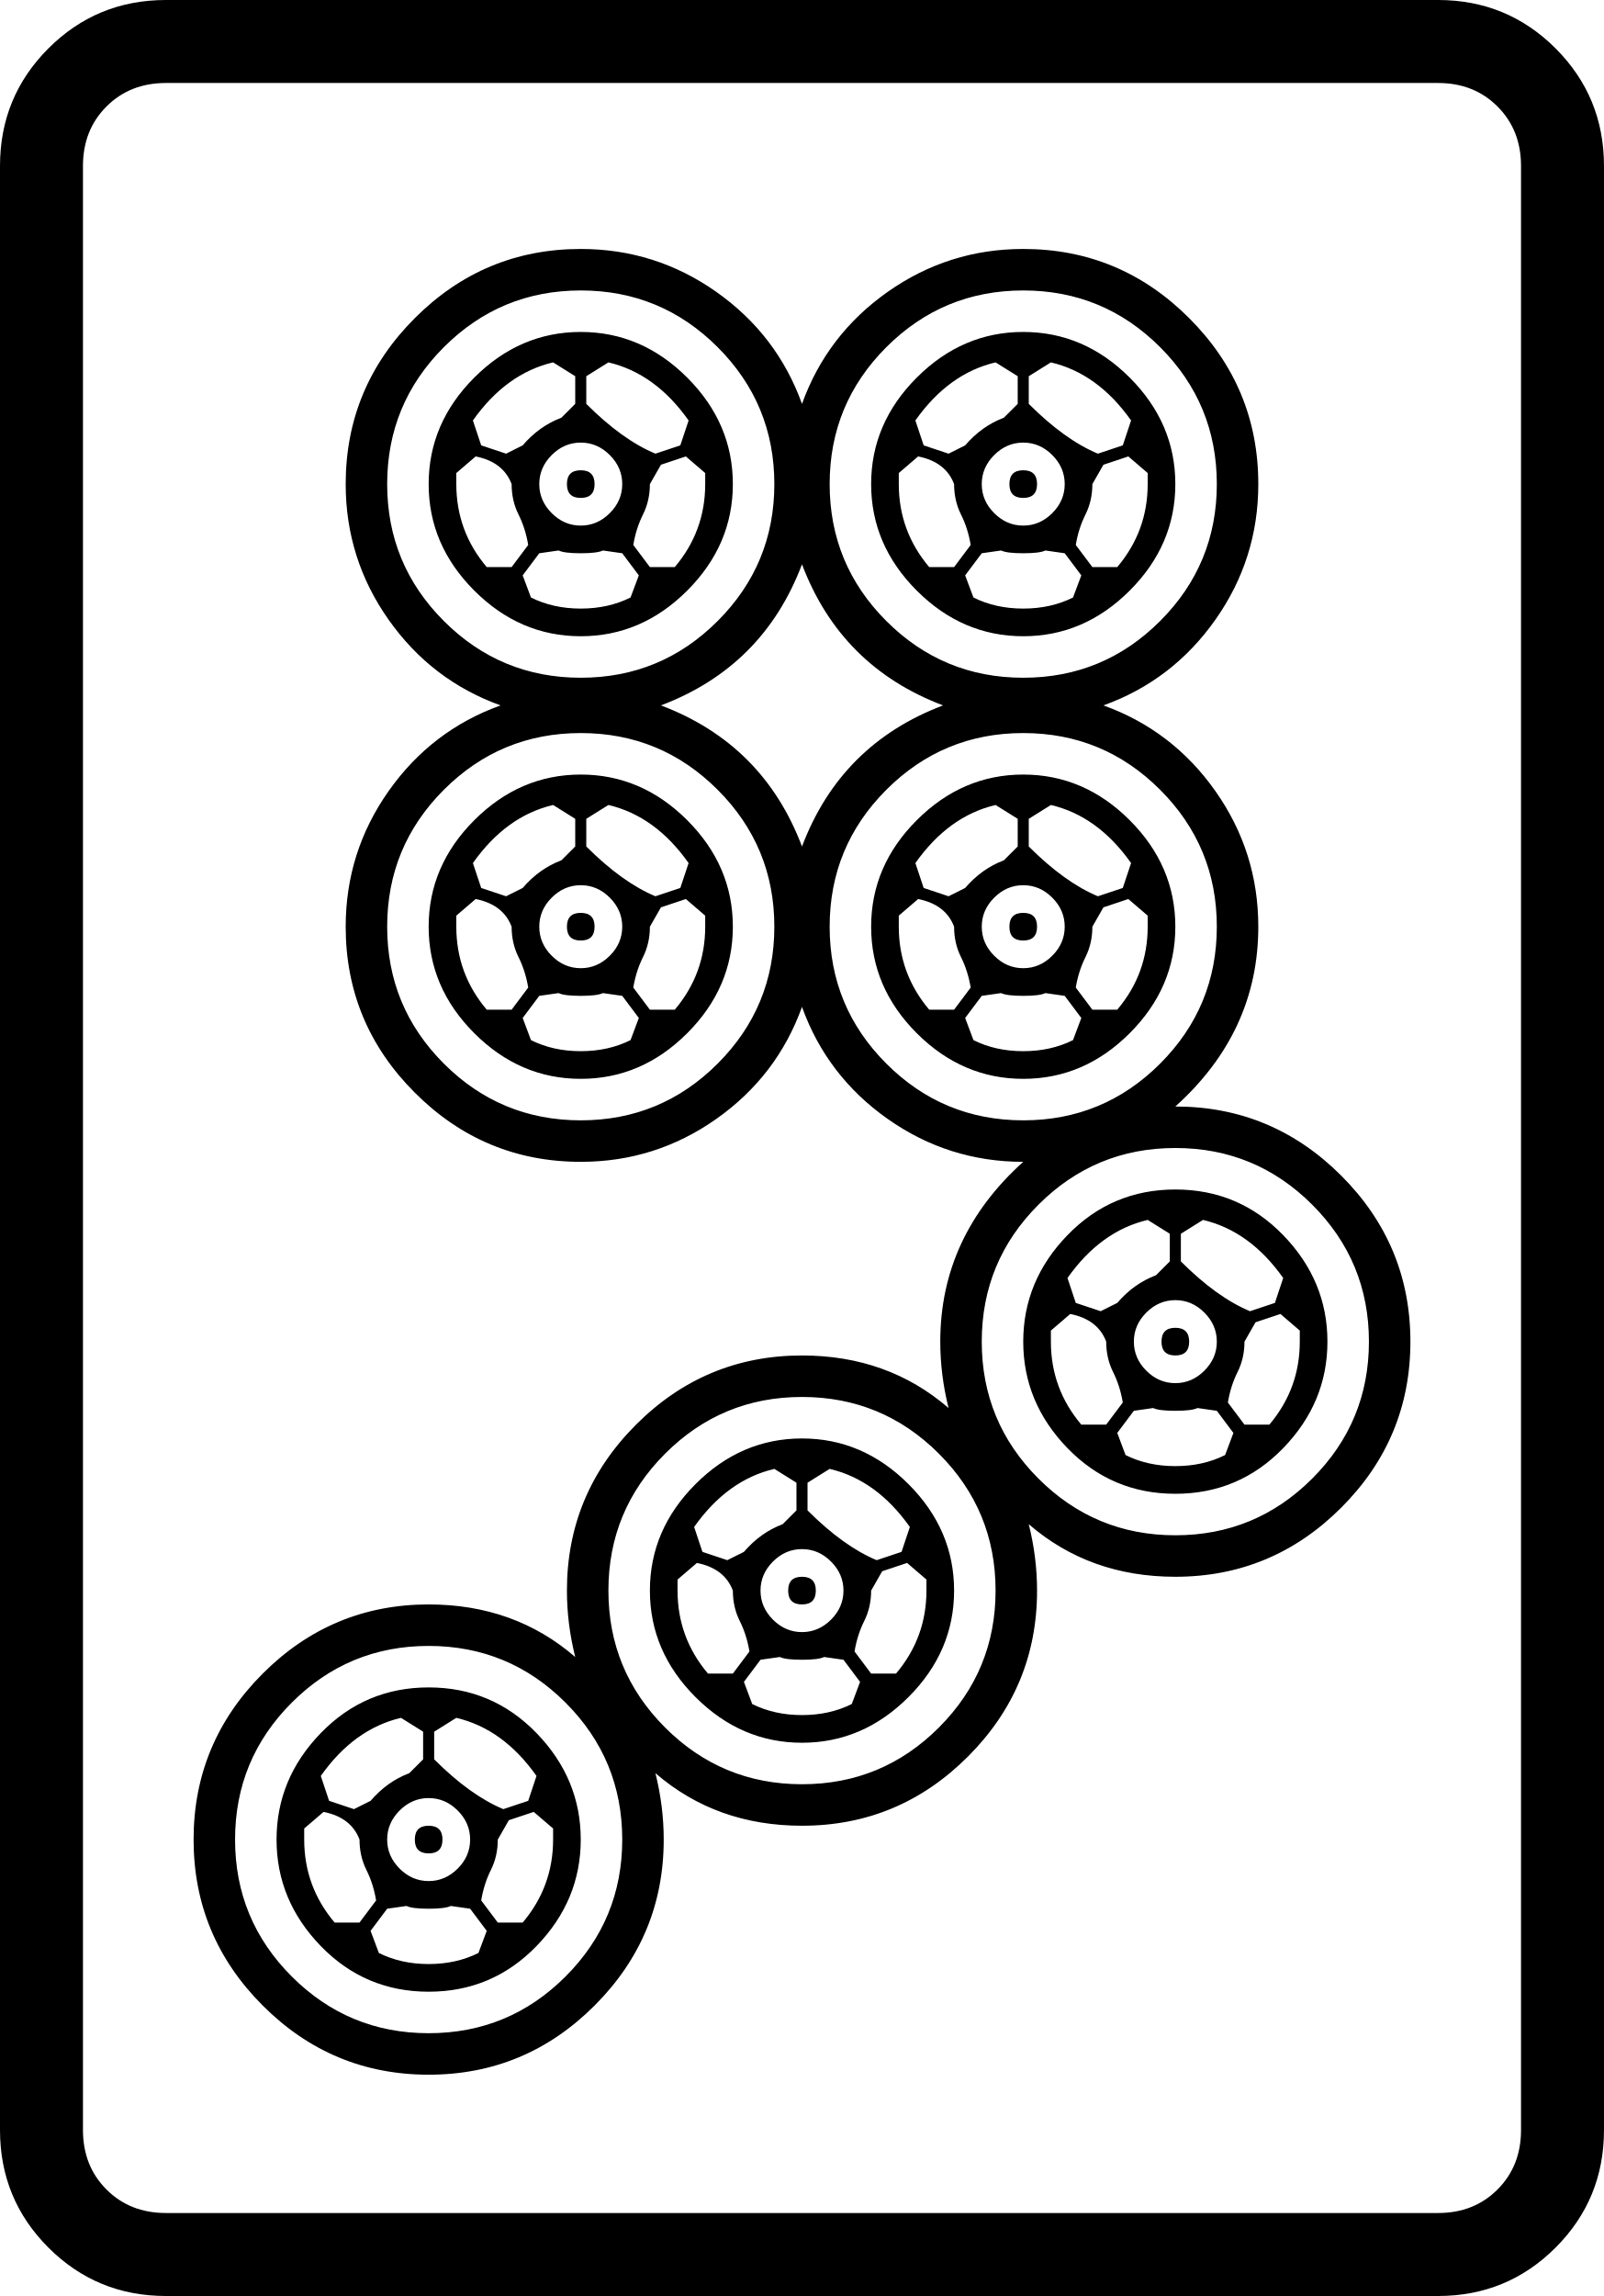
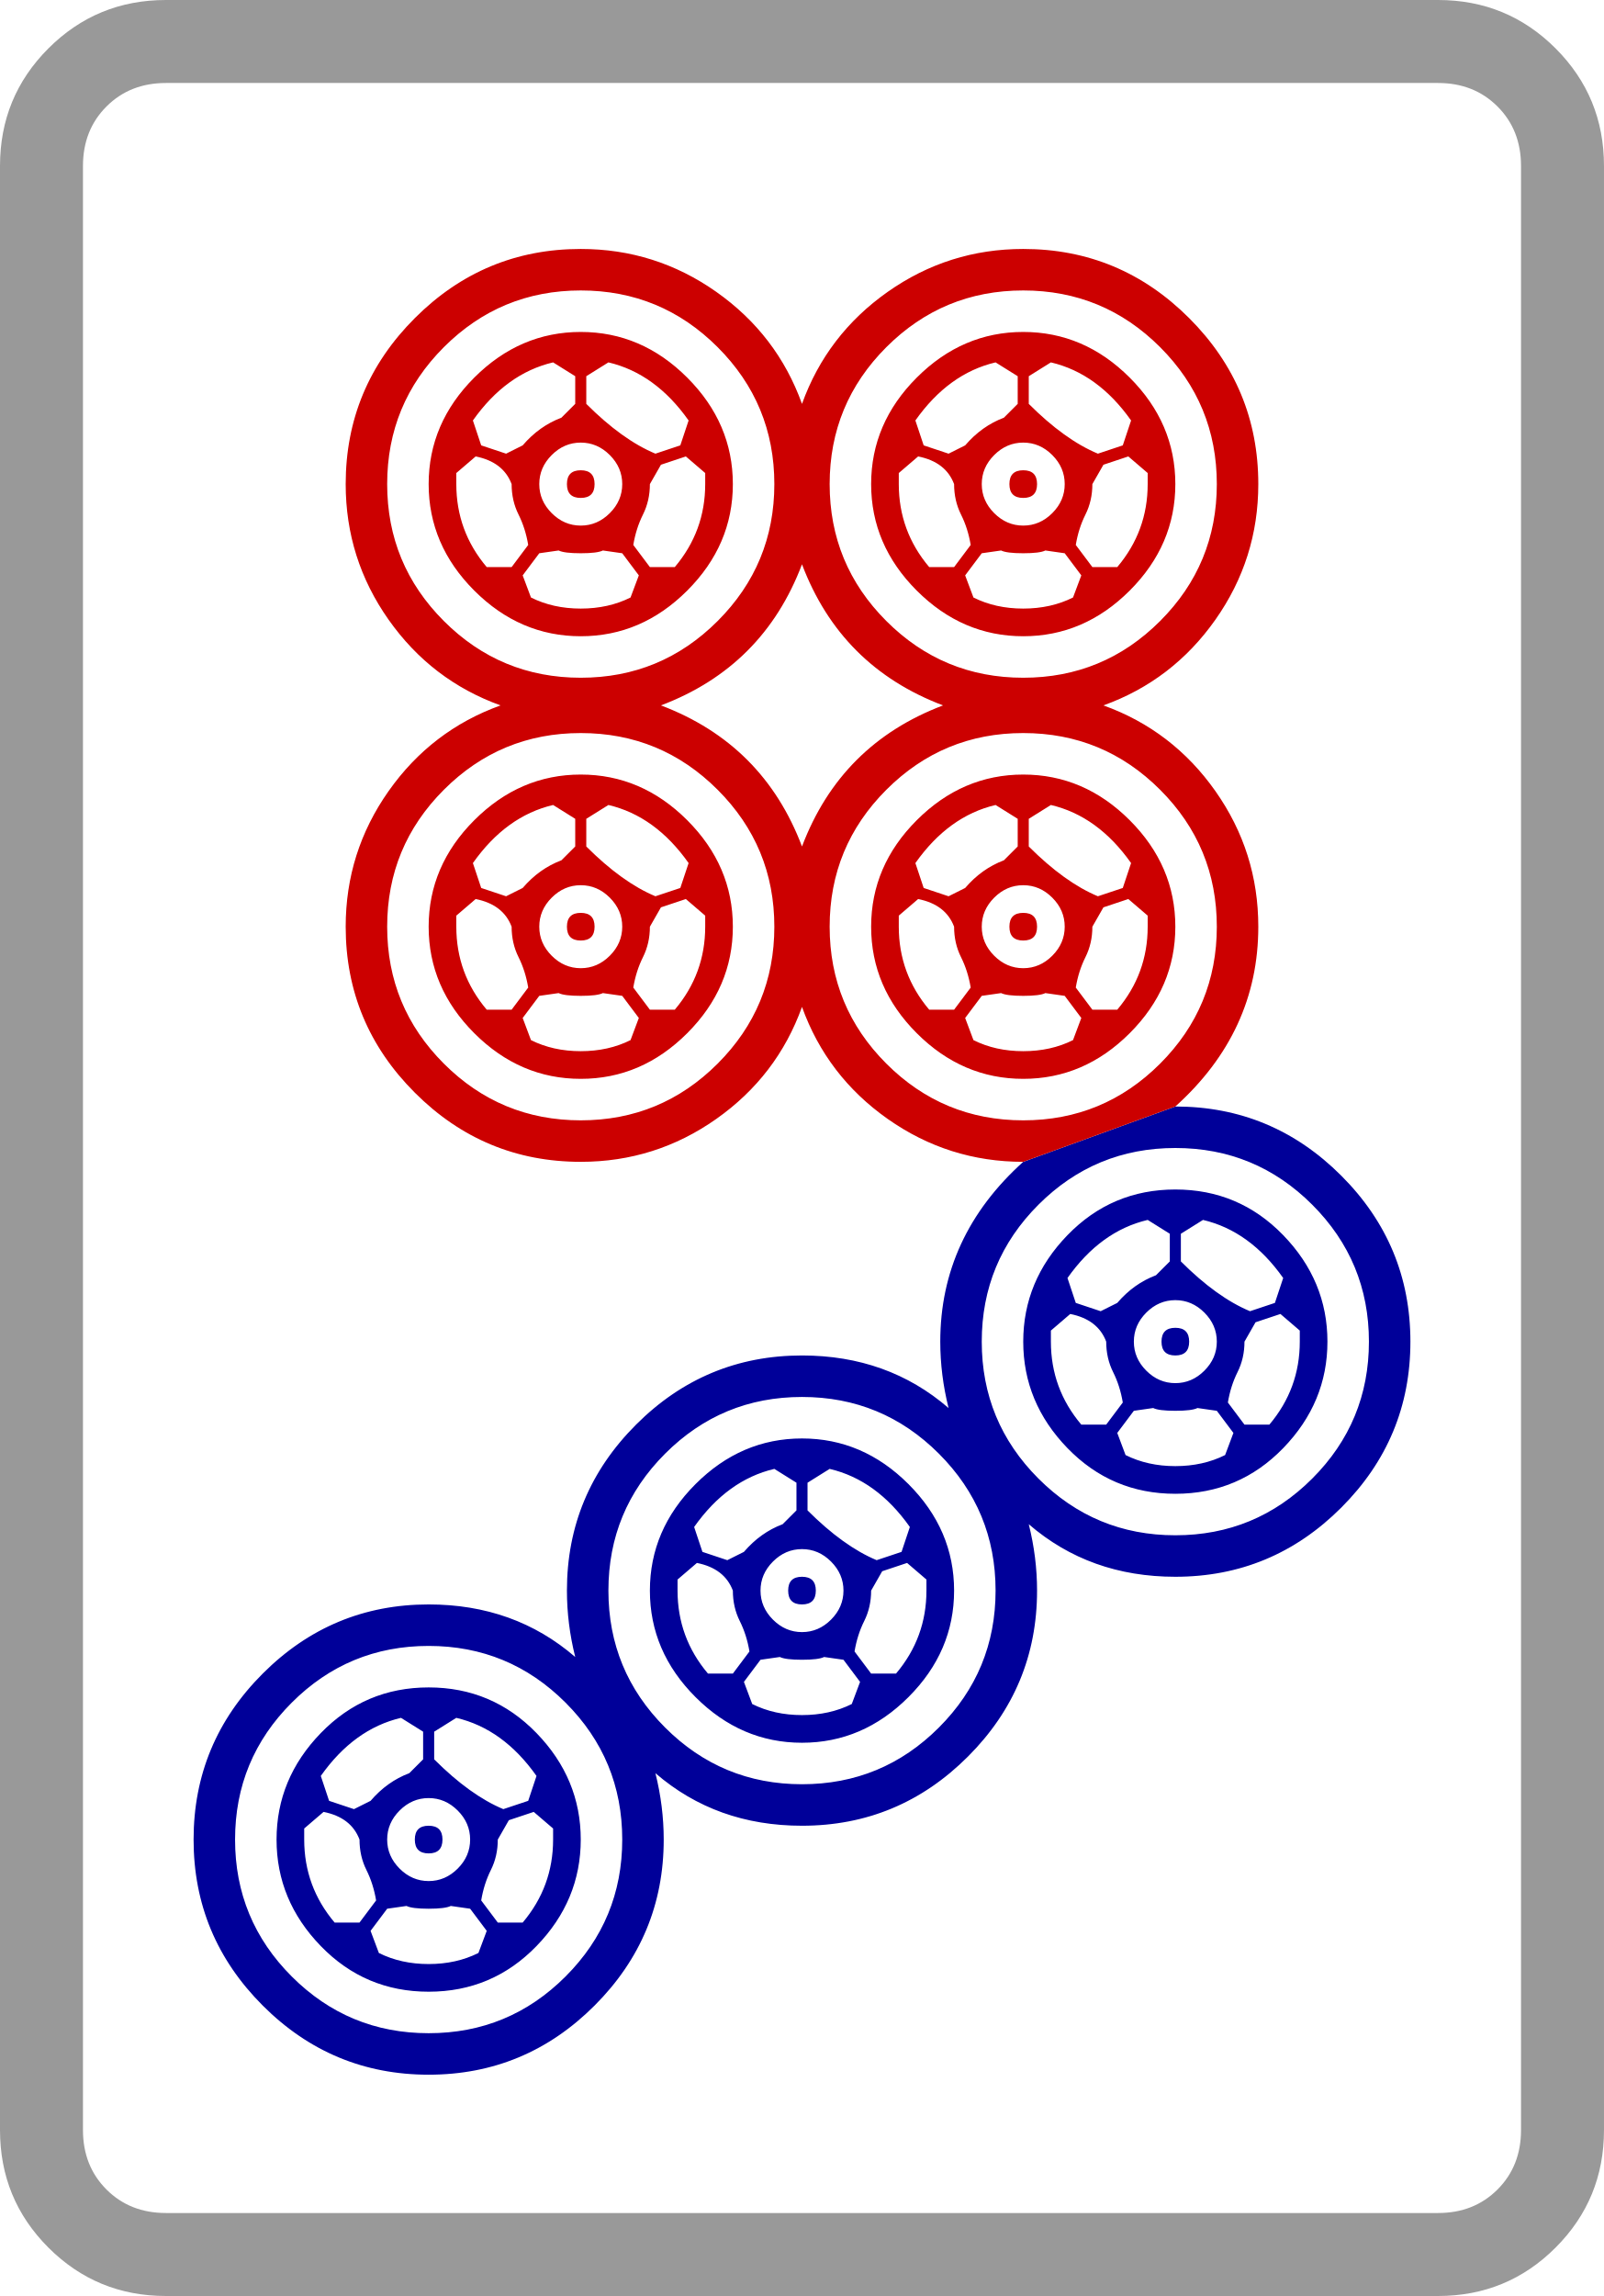
- <svg xmlns="http://www.w3.org/2000/svg" viewBox="30 -115 580 830">
-   <g>
-     <path d="M550 685h-460q-13 0 -21.5 -8.5t-8.5 -21.5v-710q0 -13 8.5 -21.5t21.5 -8.5h460q13 0 21.5 8.5t8.5 21.5v710q0 13 -8.5 21.5t-21.5 8.5zM610 655v-710q0 -25 -17.5 -42.5t-42.5 -17.5h-460q-25 0 -42.5 17.5t-17.5 42.5v710q0 25 17.5 42.5t42.5 17.5h460 q25 0 42.5 -17.5t17.5 -42.5zM269 140q37 -14 51 -51q14 37 51 51q-37 14 -51 51q-14 -37 -51 -51zM202 210q10 2 13 10q0 6 2.5 11t3.5 11l-6 8h-9q-11 -13 -11 -30v-4zM248 244l7 1l6 8l-3 8q-8 4 -18 4t-18 -4l-3 -8l6 -8l7 -1q2 1 8 1t8 -1zM259 242q1 -6 3.5 -11 t2.5 -11l4 -7l9 -3l7 6v4q0 17 -11 30h-9zM267 209q-12 -5 -25 -18v-10l8 -5q17 4 29 21l-3 9zM233 196q-8 3 -14 10l-6 3l-9 -3l-3 -9q12 -17 29 -21l8 5v10zM185 220q0 22 16.5 38.5t38.5 16.5t38.5 -16.5t16.5 -38.5t-16.5 -38.5t-38.5 -16.5t-38.5 16.5t-16.5 38.5z M170 220q0 -29 20.5 -49.5t49.5 -20.5t49.5 20.5t20.5 49.5t-20.5 49.5t-49.5 20.5t-49.5 -20.5t-20.5 -49.5zM225 220q0 -6 4.5 -10.5t10.5 -4.5t10.5 4.5t4.5 10.5t-4.5 10.5t-10.5 4.5t-10.5 -4.5t-4.5 -10.5zM235 220q0 5 5 5t5 -5t-5 -5t-5 5zM362 210q10 2 13 10 q0 6 2.5 11t3.5 11l-6 8h-9q-11 -13 -11 -30v-4zM408 244l7 1l6 8l-3 8q-8 4 -18 4t-18 -4l-3 -8l6 -8l7 -1q2 1 8 1t8 -1zM419 242q1 -6 3.5 -11t2.5 -11l4 -7l9 -3l7 6v4q0 17 -11 30h-9zM427 209q-12 -5 -25 -18v-10l8 -5q17 4 29 21l-3 9zM393 196q-8 3 -14 10l-6 3 l-9 -3l-3 -9q12 -17 29 -21l8 5v10zM345 220q0 22 16.5 38.5t38.5 16.5t38.5 -16.5t16.5 -38.5t-16.5 -38.5t-38.5 -16.5t-38.5 16.5t-16.5 38.5zM330 220q0 -29 20.5 -49.5t49.5 -20.5t49.5 20.5t20.5 49.5t-20.5 49.5t-49.5 20.5t-49.5 -20.5t-20.5 -49.5zM385 220 q0 -6 4.5 -10.5t10.5 -4.5t10.5 4.5t4.5 10.5t-4.5 10.5t-10.5 4.5t-10.5 -4.5t-4.5 -10.5zM395 220q0 5 5 5t5 -5t-5 -5t-5 5zM202 50q10 2 13 10q0 6 2.5 11t3.5 11l-6 8h-9q-11 -13 -11 -30v-4zM248 84l7 1l6 8l-3 8q-8 4 -18 4t-18 -4l-3 -8l6 -8l7 -1q2 1 8 1t8 -1z M259 82q1 -6 3.5 -11t2.5 -11l4 -7l9 -3l7 6v4q0 17 -11 30h-9zM267 49q-12 -5 -25 -18v-10l8 -5q17 4 29 21l-3 9zM233 36q-8 3 -14 10l-6 3l-9 -3l-3 -9q12 -17 29 -21l8 5v10zM185 60q0 22 16.5 38.5t38.5 16.5t38.5 -16.5t16.5 -38.5t-16.5 -38.5t-38.5 -16.5 t-38.5 16.5t-16.5 38.5zM170 60q0 -29 20.5 -49.5t49.5 -20.5t49.5 20.5t20.5 49.5t-20.5 49.5t-49.5 20.5t-49.5 -20.5t-20.5 -49.5zM225 60q0 -6 4.5 -10.5t10.5 -4.5t10.5 4.5t4.5 10.5t-4.5 10.5t-10.5 4.5t-10.5 -4.5t-4.5 -10.5zM235 60q0 5 5 5t5 -5t-5 -5t-5 5z M362 50q10 2 13 10q0 6 2.5 11t3.5 11l-6 8h-9q-11 -13 -11 -30v-4zM408 84l7 1l6 8l-3 8q-8 4 -18 4t-18 -4l-3 -8l6 -8l7 -1q2 1 8 1t8 -1zM419 82q1 -6 3.5 -11t2.5 -11l4 -7l9 -3l7 6v4q0 17 -11 30h-9zM427 49q-12 -5 -25 -18v-10l8 -5q17 4 29 21l-3 9zM393 36 q-8 3 -14 10l-6 3l-9 -3l-3 -9q12 -17 29 -21l8 5v10zM345 60q0 22 16.5 38.5t38.5 16.5t38.5 -16.5t16.5 -38.5t-16.5 -38.5t-38.5 -16.5t-38.5 16.5t-16.5 38.5zM330 60q0 -29 20.5 -49.5t49.5 -20.5t49.5 20.5t20.5 49.5t-20.5 49.5t-49.5 20.5t-49.5 -20.5t-20.5 -49.5z M385 60q0 -6 4.5 -10.5t10.5 -4.5t10.5 4.5t4.5 10.5t-4.5 10.5t-10.5 4.5t-10.5 -4.5t-4.5 -10.5zM395 60q0 5 5 5t5 -5t-5 -5t-5 5zM315 460q0 5 5 5t5 -5t-5 -5t-5 5zM305 460q0 -6 4.5 -10.5t10.5 -4.5t10.5 4.5t4.5 10.5t-4.5 10.5t-10.5 4.5t-10.5 -4.5t-4.5 -10.5z M250 460q0 -29 20.5 -49.5t49.5 -20.5t49.5 20.5t20.5 49.5t-20.5 49.5t-49.5 20.5t-49.5 -20.5t-20.5 -49.5zM265 460q0 22 16.5 38.5t38.5 16.5t38.5 -16.5t16.5 -38.5t-16.5 -38.5t-38.5 -16.5t-38.5 16.5t-16.5 38.5zM313 436q-8 3 -14 10l-6 3l-9 -3l-3 -9 q12 -17 29 -21l8 5v10zM347 449q-12 -5 -25 -18v-10l8 -5q17 4 29 21l-3 9zM339 482q1 -6 3.5 -11t2.5 -11l4 -7l9 -3l7 6v4q0 17 -11 30h-9zM328 484l7 1l6 8l-3 8q-8 4 -18 4t-18 -4l-3 -8l6 -8l7 -1q2 1 8 1t8 -1zM282 450q10 2 13 10q0 6 2.5 11t3.5 11l-6 8h-9 q-11 -13 -11 -30v-4zM180 550q0 5 5 5t5 -5t-5 -5t-5 5zM170 550q0 -6 4.5 -10.5t10.5 -4.5t10.5 4.5t4.5 10.5t-4.5 10.5t-10.5 4.5t-10.5 -4.5t-4.5 -10.5zM115 550q0 -29 20.5 -49.5t49.5 -20.5t49.5 20.5t20.5 49.5t-20.5 49.5t-49.5 20.5t-49.5 -20.5t-20.5 -49.5z M130 550q0 22 16 38.5t39 16.5t39 -16.5t16 -38.5t-16 -38.5t-39 -16.5t-39 16.5t-16 38.5zM178 526q-8 3 -14 10l-6 3l-9 -3l-3 -9q12 -17 29 -21l8 5v10zM212 539q-12 -5 -25 -18v-10l8 -5q17 4 29 21l-3 9zM204 572q1 -6 3.5 -11t2.5 -11l4 -7l9 -3l7 6v4q0 17 -11 30h-9 zM193 574l7 1l6 8l-3 8q-8 4 -18 4t-18 -4l-3 -8l6 -8l7 -1q2 1 8 1t8 -1zM147 540q10 2 13 10q0 6 2.5 11t3.5 11l-6 8h-9q-11 -13 -11 -30v-4zM450 370q0 5 5 5t5 -5t-5 -5t-5 5zM440 370q0 -6 4.5 -10.5t10.5 -4.5t10.5 4.5t4.5 10.5t-4.5 10.5t-10.5 4.5t-10.5 -4.5 t-4.5 -10.5zM385 370q0 -29 20.5 -49.5t49.5 -20.5t49.5 20.5t20.5 49.5t-20.5 49.5t-49.5 20.5t-49.5 -20.5t-20.5 -49.5zM400 370q0 22 16 38.5t39 16.5t39 -16.5t16 -38.5t-16 -38.5t-39 -16.5t-39 16.5t-16 38.5zM448 346q-8 3 -14 10l-6 3l-9 -3l-3 -9q12 -17 29 -21 l8 5v10zM482 359q-12 -5 -25 -18v-10l8 -5q17 4 29 21l-3 9zM474 392q1 -6 3.5 -11t2.5 -11l4 -7l9 -3l7 6v4q0 17 -11 30h-9zM463 394l7 1l6 8l-3 8q-8 4 -18 4t-18 -4l-3 -8l6 -8l7 -1q2 1 8 1t8 -1zM417 360q10 2 13 10q0 6 2.5 11t3.5 11l-6 8h-9q-11 -13 -11 -30v-4z M155 220q0 35 25 60t60 25q27 0 49 -15.5t31 -40.5q9 25 31 40.5t49 15.5q-30 27 -30 65q0 12 3 24q-22 -19 -53 -19q-35 0 -60 25t-25 60q0 12 3 24q-22 -19 -53 -19q-35 0 -60 25t-25 60t25 60t60 25t60 -25t25 -60q0 -12 -3 -24q22 19 53 19q35 0 60 -25t25 -60 q0 -12 -3 -24q22 19 53 19q35 0 60 -25t25 -60t-25 -60t-60 -25q30 -27 30 -65q0 -27 -15.5 -49t-40.5 -31q25 -9 40.5 -31t15.5 -49q0 -35 -25 -60t-60 -25q-27 0 -49 15.5t-31 40.5q-9 -25 -31 -40.5t-49 -15.5q-35 0 -60 25t-25 60q0 27 15.5 49t40.5 31q-25 9 -40.5 31 t-15.5 49z" />
-   </g>
+ <svg xmlns="http://www.w3.org/2000/svg" id="svg6" version="1.1" viewBox="30 -115 580 830">
+   <defs id="defs10" />
+   <path d="m 315,460 q 0,5 5,5 5,0 5,-5 0,-5 -5,-5 -5,0 -5,5 z m -10,0 q 0,-6 4.5,-10.5 4.5,-4.5 10.5,-4.5 6,0 10.5,4.5 4.5,4.5 4.5,10.5 0,6 -4.5,10.5 -4.5,4.5 -10.5,4.5 -6,0 -10.5,-4.5 Q 305,466 305,460 Z m -55,0 q 0,-29 20.5,-49.5 Q 291,390 320,390 q 29,0 49.5,20.5 Q 390,431 390,460 390,489 369.5,509.5 349,530 320,530 291,530 270.5,509.5 250,489 250,460 Z m 15,0 q 0,22 16.5,38.5 Q 298,515 320,515 342,515 358.5,498.5 375,482 375,460 375,438 358.5,421.5 342,405 320,405 298,405 281.5,421.5 265,438 265,460 Z m 48,-24 q -8,3 -14,10 l -6,3 -9,-3 -3,-9 q 12,-17 29,-21 l 8,5 v 10 z m 34,13 q -12,-5 -25,-18 v -10 l 8,-5 q 17,4 29,21 l -3,9 z m -8,33 q 1,-6 3.5,-11 2.5,-5 2.5,-11 l 4,-7 9,-3 7,6 v 4 q 0,17 -11,30 h -9 z m -11,2 7,1 6,8 -3,8 q -8,4 -18,4 -10,0 -18,-4 l -3,-8 6,-8 7,-1 q 2,1 8,1 6,0 8,-1 z m -46,-34 q 10,2 13,10 0,6 2.5,11 2.5,5 3.5,11 l -6,8 h -9 q -11,-13 -11,-30 v -4 z M 180,550 q 0,5 5,5 5,0 5,-5 0,-5 -5,-5 -5,0 -5,5 z m -10,0 q 0,-6 4.5,-10.5 4.5,-4.5 10.5,-4.5 6,0 10.5,4.5 4.5,4.5 4.5,10.5 0,6 -4.5,10.5 -4.5,4.5 -10.5,4.5 -6,0 -10.5,-4.5 Q 170,556 170,550 Z m -55,0 q 0,-29 20.5,-49.5 Q 156,480 185,480 q 29,0 49.5,20.5 Q 255,521 255,550 255,579 234.5,599.5 214,620 185,620 156,620 135.5,599.5 115,579 115,550 Z m 15,0 q 0,22 16,38.5 16,16.5 39,16.5 23,0 39,-16.5 Q 240,572 240,550 240,528 224,511.5 208,495 185,495 162,495 146,511.5 130,528 130,550 Z m 48,-24 q -8,3 -14,10 l -6,3 -9,-3 -3,-9 q 12,-17 29,-21 l 8,5 v 10 z m 34,13 q -12,-5 -25,-18 v -10 l 8,-5 q 17,4 29,21 l -3,9 z m -8,33 q 1,-6 3.5,-11 2.5,-5 2.5,-11 l 4,-7 9,-3 7,6 v 4 q 0,17 -11,30 h -9 z m -11,2 7,1 6,8 -3,8 q -8,4 -18,4 -10,0 -18,-4 l -3,-8 6,-8 7,-1 q 2,1 8,1 6,0 8,-1 z m -46,-34 q 10,2 13,10 0,6 2.5,11 2.5,5 3.5,11 l -6,8 h -9 q -11,-13 -11,-30 v -4 z M 450,370 q 0,5 5,5 5,0 5,-5 0,-5 -5,-5 -5,0 -5,5 z m -10,0 q 0,-6 4.5,-10.5 4.5,-4.5 10.5,-4.5 6,0 10.5,4.5 4.5,4.5 4.5,10.5 0,6 -4.5,10.5 -4.5,4.5 -10.5,4.5 -6,0 -10.5,-4.5 Q 440,376 440,370 Z m -55,0 q 0,-29 20.5,-49.5 Q 426,300 455,300 q 29,0 49.5,20.5 Q 525,341 525,370 525,399 504.5,419.5 484,440 455,440 426,440 405.5,419.5 385,399 385,370 Z m 15,0 q 0,22 16,38.5 16,16.5 39,16.5 23,0 39,-16.5 Q 510,392 510,370 510,348 494,331.5 478,315 455,315 432,315 416,331.5 400,348 400,370 Z m 48,-24 q -8,3 -14,10 l -6,3 -9,-3 -3,-9 q 12,-17 29,-21 l 8,5 v 10 z m 34,13 q -12,-5 -25,-18 v -10 l 8,-5 q 17,4 29,21 l -3,9 z m -8,33 q 1,-6 3.5,-11 2.5,-5 2.5,-11 l 4,-7 9,-3 7,6 v 4 q 0,17 -11,30 h -9 z m -11,2 7,1 6,8 -3,8 q -8,4 -18,4 -10,0 -18,-4 l -3,-8 6,-8 7,-1 q 2,1 8,1 6,0 8,-1 z m -46,-34 q 10,2 13,10 0,6 2.5,11 2.5,5 3.5,11 l -6,8 h -9 q -11,-13 -11,-30 v -4 z m -17,-55 c -20,18 -30,39.667 -30,65 0,8 1,16 3,24 -14.667,-12.667 -32.333,-19 -53,-19 -23.333,0 -43.333,8.333 -60,25 -16.667,16.667 -25,36.667 -25,60 0,8 1,16 3,24 -14.667,-12.667 -32.333,-19 -53,-19 -23.333,0 -43.333,8.333 -60,25 -16.667,16.667 -25,36.667 -25,60 0,23.333 8.333,43.333 25,60 16.667,16.667 36.667,25 60,25 23.333,0 43.333,-8.333 60,-25 16.667,-16.667 25,-36.667 25,-60 0,-8 -1,-16 -3,-24 14.667,12.667 32.333,19 53,19 23.333,0 43.333,-8.333 60,-25 16.667,-16.667 25,-36.667 25,-60 0,-8 -1,-16 -3,-24 14.667,12.667 32.333,19 53,19 23.333,0 43.333,-8.333 60,-25 16.667,-16.667 25,-36.667 25,-60 0,-23.333 -8.333,-43.333 -25,-60 -16.667,-16.667 -36.667,-25 -60,-25 z" style="stroke:none;stroke-opacity:1;fill:#000099;fill-opacity:1" id="path916" />
+   <path d="m 269,140 q 37,-14 51,-51 14,37 51,51 -37,14 -51,51 -14,-37 -51,-51 z m -67,70 q 10,2 13,10 0,6 2.5,11 2.5,5 3.5,11 l -6,8 h -9 q -11,-13 -11,-30 v -4 z m 46,34 7,1 6,8 -3,8 q -8,4 -18,4 -10,0 -18,-4 l -3,-8 6,-8 7,-1 q 2,1 8,1 6,0 8,-1 z m 11,-2 q 1,-6 3.5,-11 2.5,-5 2.5,-11 l 4,-7 9,-3 7,6 v 4 q 0,17 -11,30 h -9 z m 8,-33 q -12,-5 -25,-18 v -10 l 8,-5 q 17,4 29,21 l -3,9 z m -34,-13 q -8,3 -14,10 l -6,3 -9,-3 -3,-9 q 12,-17 29,-21 l 8,5 v 10 z m -48,24 q 0,22 16.5,38.5 Q 218,275 240,275 262,275 278.5,258.5 295,242 295,220 295,198 278.5,181.5 262,165 240,165 218,165 201.5,181.5 185,198 185,220 Z m -15,0 q 0,-29 20.5,-49.5 Q 211,150 240,150 q 29,0 49.5,20.5 Q 310,191 310,220 310,249 289.5,269.5 269,290 240,290 211,290 190.5,269.5 170,249 170,220 Z m 55,0 q 0,-6 4.5,-10.5 4.5,-4.5 10.5,-4.5 6,0 10.5,4.5 4.5,4.5 4.5,10.5 0,6 -4.5,10.5 -4.5,4.5 -10.5,4.5 -6,0 -10.5,-4.5 Q 225,226 225,220 Z m 10,0 q 0,5 5,5 5,0 5,-5 0,-5 -5,-5 -5,0 -5,5 z m 127,-10 q 10,2 13,10 0,6 2.5,11 2.5,5 3.5,11 l -6,8 h -9 q -11,-13 -11,-30 v -4 z m 46,34 7,1 6,8 -3,8 q -8,4 -18,4 -10,0 -18,-4 l -3,-8 6,-8 7,-1 q 2,1 8,1 6,0 8,-1 z m 11,-2 q 1,-6 3.5,-11 2.5,-5 2.5,-11 l 4,-7 9,-3 7,6 v 4 q 0,17 -11,30 h -9 z m 8,-33 q -12,-5 -25,-18 v -10 l 8,-5 q 17,4 29,21 l -3,9 z m -34,-13 q -8,3 -14,10 l -6,3 -9,-3 -3,-9 q 12,-17 29,-21 l 8,5 v 10 z m -48,24 q 0,22 16.5,38.5 Q 378,275 400,275 422,275 438.5,258.5 455,242 455,220 455,198 438.5,181.5 422,165 400,165 378,165 361.5,181.5 345,198 345,220 Z m -15,0 q 0,-29 20.5,-49.5 Q 371,150 400,150 q 29,0 49.5,20.5 Q 470,191 470,220 470,249 449.5,269.5 429,290 400,290 371,290 350.5,269.5 330,249 330,220 Z m 55,0 q 0,-6 4.5,-10.5 4.5,-4.5 10.5,-4.5 6,0 10.5,4.5 4.5,4.5 4.5,10.5 0,6 -4.5,10.5 -4.5,4.5 -10.5,4.5 -6,0 -10.5,-4.5 Q 385,226 385,220 Z m 10,0 q 0,5 5,5 5,0 5,-5 0,-5 -5,-5 -5,0 -5,5 z M 202,50 q 10,2 13,10 0,6 2.5,11 2.5,5 3.5,11 l -6,8 h -9 Q 195,77 195,60 v -4 z m 46,34 7,1 6,8 -3,8 q -8,4 -18,4 -10,0 -18,-4 l -3,-8 6,-8 7,-1 q 2,1 8,1 6,0 8,-1 z m 11,-2 q 1,-6 3.5,-11 2.5,-5 2.5,-11 l 4,-7 9,-3 7,6 v 4 q 0,17 -11,30 h -9 z m 8,-33 Q 255,44 242,31 V 21 l 8,-5 q 17,4 29,21 l -3,9 z M 233,36 q -8,3 -14,10 l -6,3 -9,-3 -3,-9 q 12,-17 29,-21 l 8,5 v 10 z m -48,24 q 0,22 16.5,38.5 Q 218,115 240,115 262,115 278.5,98.5 295,82 295,60 295,38 278.5,21.5 262,5 240,5 218,5 201.5,21.5 185,38 185,60 Z m -15,0 Q 170,31 190.5,10.5 211,-10 240,-10 269,-10 289.5,10.5 310,31 310,60 310,89 289.5,109.5 269,130 240,130 211,130 190.5,109.5 170,89 170,60 Z m 55,0 q 0,-6 4.5,-10.5 Q 234,45 240,45 q 6,0 10.5,4.5 4.5,4.5 4.5,10.5 0,6 -4.5,10.5 Q 246,75 240,75 234,75 229.5,70.5 225,66 225,60 Z m 10,0 q 0,5 5,5 5,0 5,-5 0,-5 -5,-5 -5,0 -5,5 z M 362,50 q 10,2 13,10 0,6 2.5,11 2.5,5 3.5,11 l -6,8 h -9 Q 355,77 355,60 v -4 z m 46,34 7,1 6,8 -3,8 q -8,4 -18,4 -10,0 -18,-4 l -3,-8 6,-8 7,-1 q 2,1 8,1 6,0 8,-1 z m 11,-2 q 1,-6 3.5,-11 2.5,-5 2.5,-11 l 4,-7 9,-3 7,6 v 4 q 0,17 -11,30 h -9 z m 8,-33 Q 415,44 402,31 V 21 l 8,-5 q 17,4 29,21 l -3,9 z M 393,36 q -8,3 -14,10 l -6,3 -9,-3 -3,-9 q 12,-17 29,-21 l 8,5 v 10 z m -48,24 q 0,22 16.5,38.5 Q 378,115 400,115 422,115 438.5,98.5 455,82 455,60 455,38 438.5,21.5 422,5 400,5 378,5 361.5,21.5 345,38 345,60 Z m -15,0 Q 330,31 350.5,10.5 371,-10 400,-10 429,-10 449.5,10.5 470,31 470,60 470,89 449.5,109.5 429,130 400,130 371,130 350.5,109.5 330,89 330,60 Z m 55,0 q 0,-6 4.5,-10.5 Q 394,45 400,45 q 6,0 10.5,4.5 4.5,4.5 4.5,10.5 0,6 -4.5,10.5 Q 406,75 400,75 394,75 389.5,70.5 385,66 385,60 Z m 10,0 q 0,5 5,5 5,0 5,-5 0,-5 -5,-5 -5,0 -5,5 z m 60,225 c 20,-18 30,-39.667 30,-65 0,-18 -5.167,-34.333 -15.5,-49 -10.333,-14.667 -23.833,-25 -40.5,-31 16.667,-6 30.167,-16.333 40.5,-31 C 479.833,94.333 485,78 485,60 485,36.667 476.667,16.667 460,0 443.333,-16.667 423.333,-25 400,-25 382,-25 365.667,-19.833 351,-9.5 336.333,0.833 326,14.333 320,31 314,14.333 303.667,0.833 289,-9.5 274.333,-19.833 258,-25 240,-25 c -23.333,0 -43.333,8.333 -60,25 -16.667,16.667 -25,36.667 -25,60 0,18 5.167,34.333 15.5,49 10.333,14.667 23.833,25 40.5,31 -16.667,6 -30.167,16.333 -40.5,31 -10.333,14.667 -15.5,31 -15.5,49 0,23.333 8.333,43.333 25,60 16.667,16.667 36.667,25 60,25 18,0 34.333,-5.167 49,-15.5 14.667,-10.333 25,-23.833 31,-40.5 6,16.667 16.333,30.167 31,40.5 14.667,10.333 31,15.5 49,15.5 z" style="stroke:none;stroke-opacity:1;fill:#cc0000;fill-opacity:1" id="path842" />
+   <path d="M 550,685 H 90 Q 77,685 68.5,676.5 60,668 60,655 V -55 Q 60,-68 68.5,-76.5 77,-85 90,-85 h 460 q 13,0 21.5,8.5 8.5,8.5 8.5,21.5 v 710 q 0,13 -8.5,21.5 Q 563,685 550,685 Z m 60,-30 V -55 Q 610,-80 592.5,-97.5 575,-115 550,-115 H 90 Q 65,-115 47.5,-97.5 30,-80 30,-55 v 710 q 0,25 17.5,42.5 Q 65,715 90,715 h 460 q 25,0 42.5,-17.5 Q 610,680 610,655 Z" style="stroke:none;stroke-opacity:1;fill:#999999;fill-opacity:1" id="path2" />
</svg>
